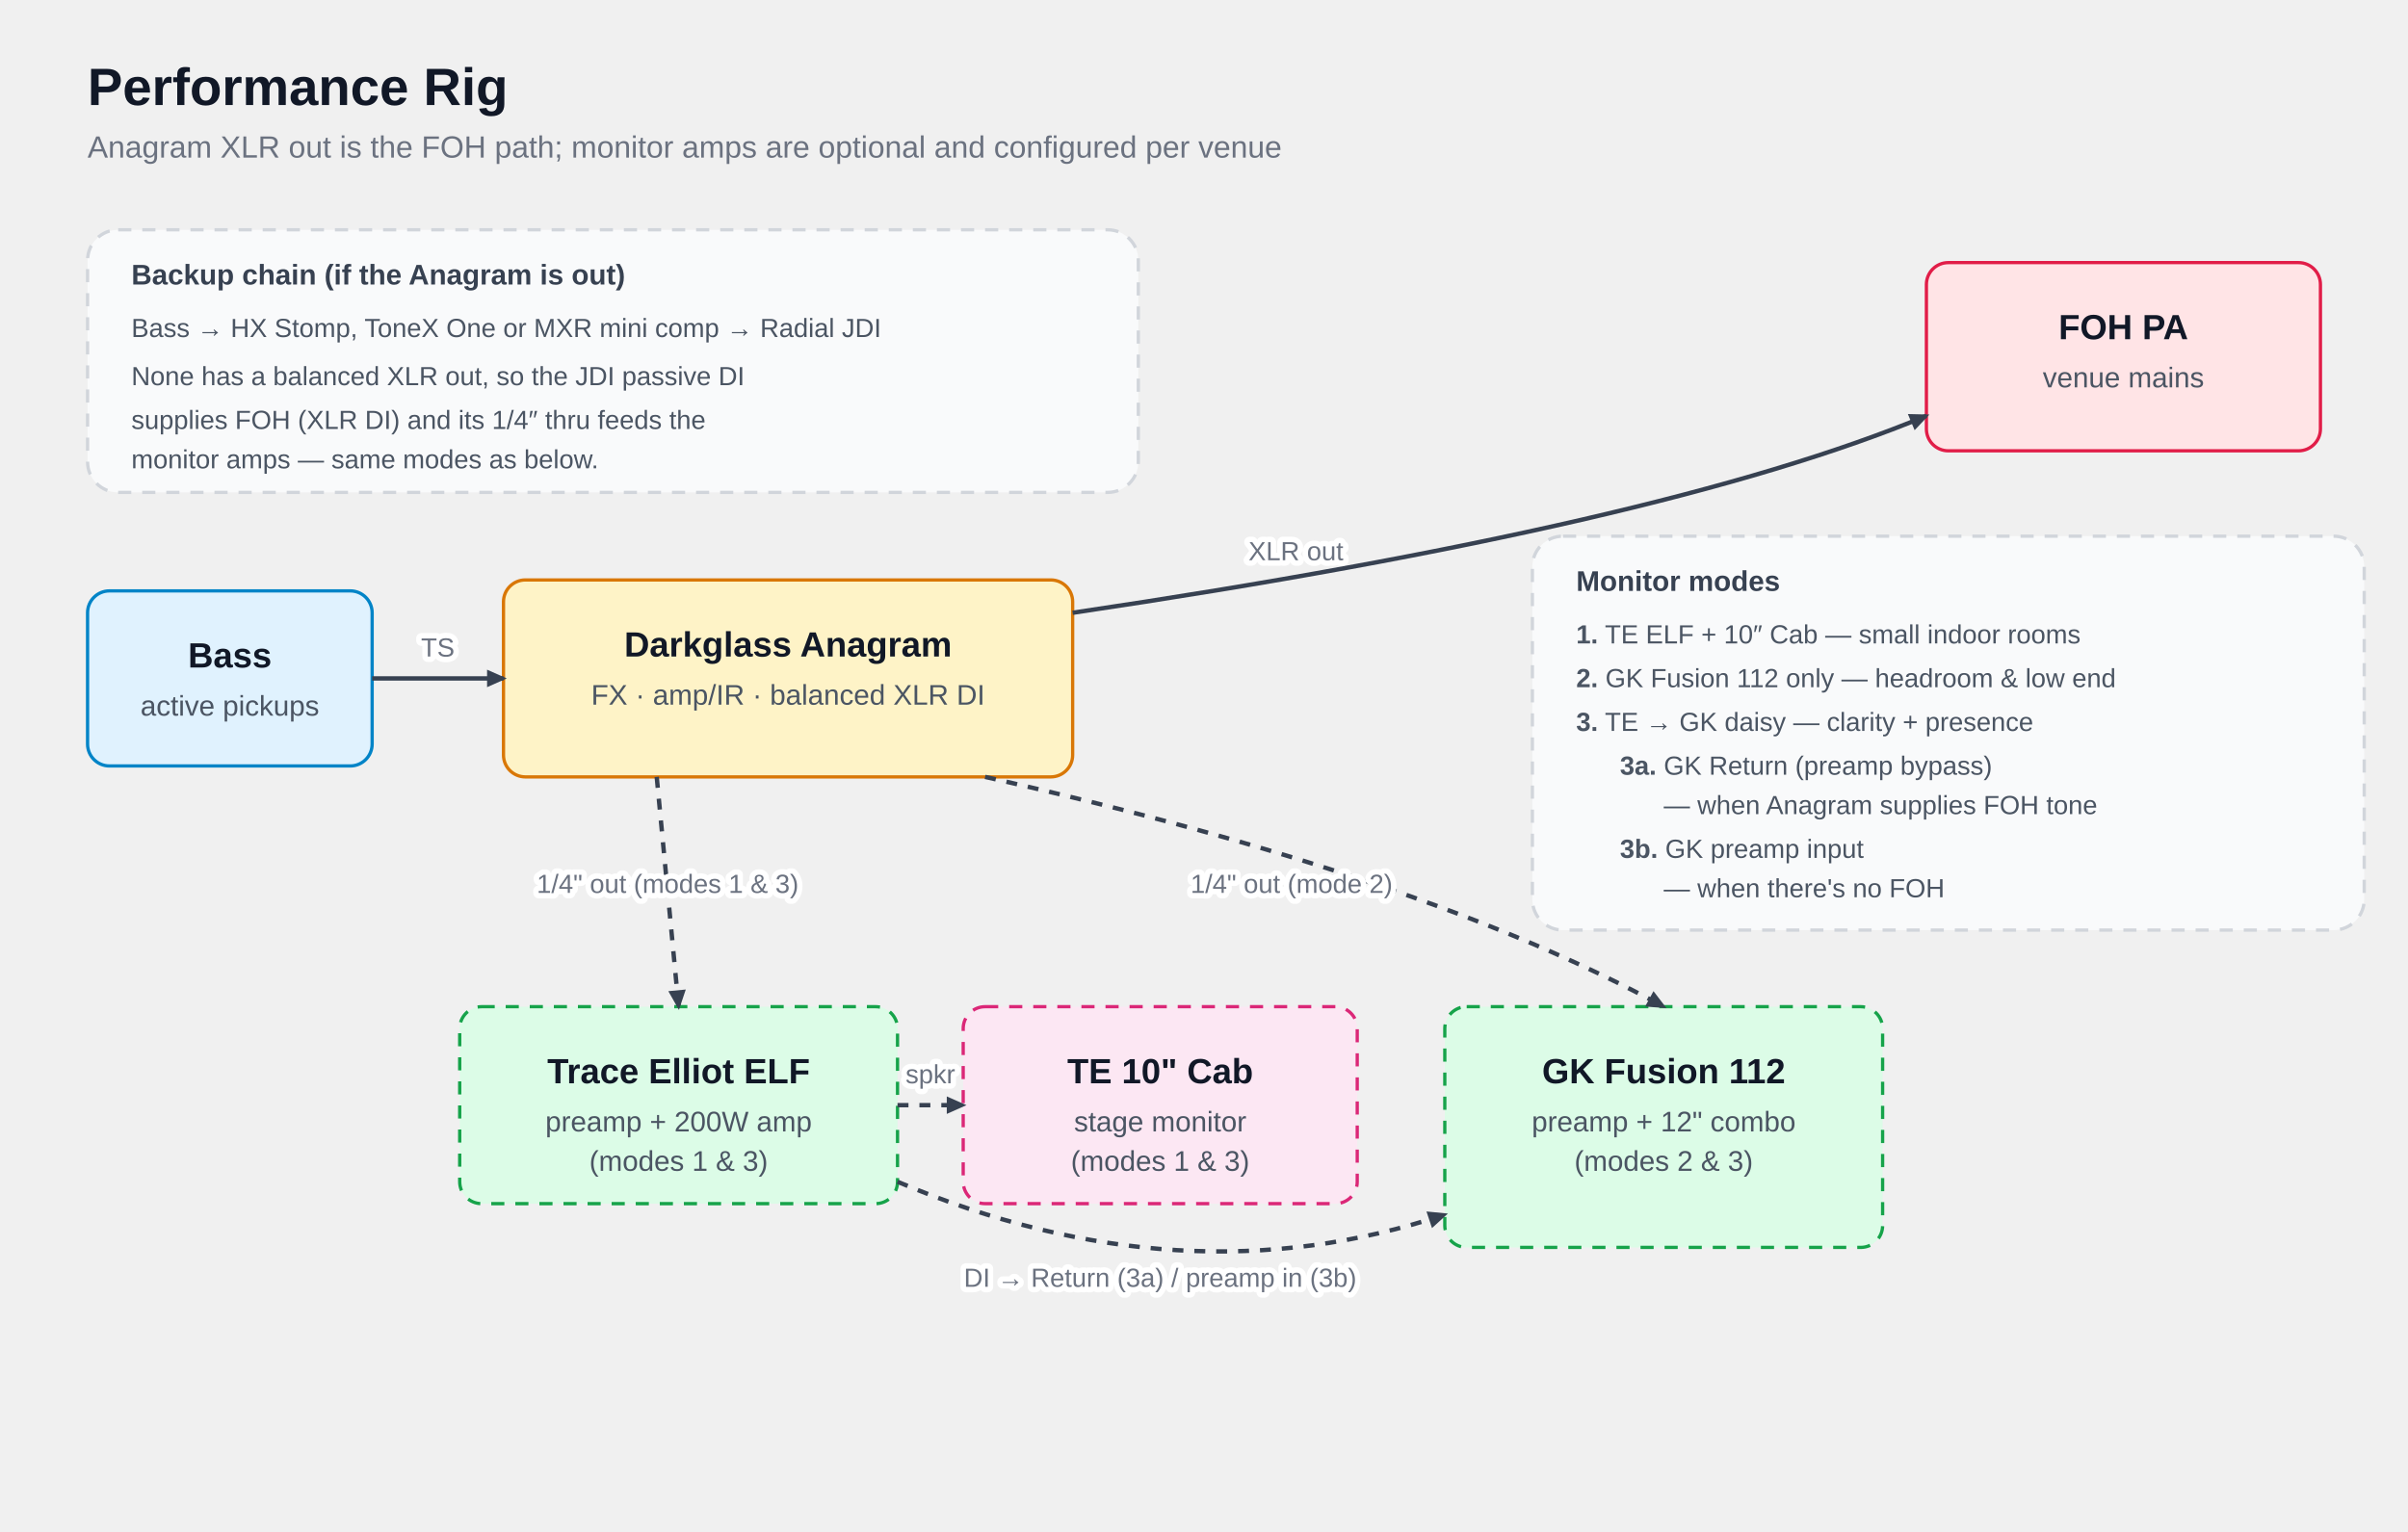
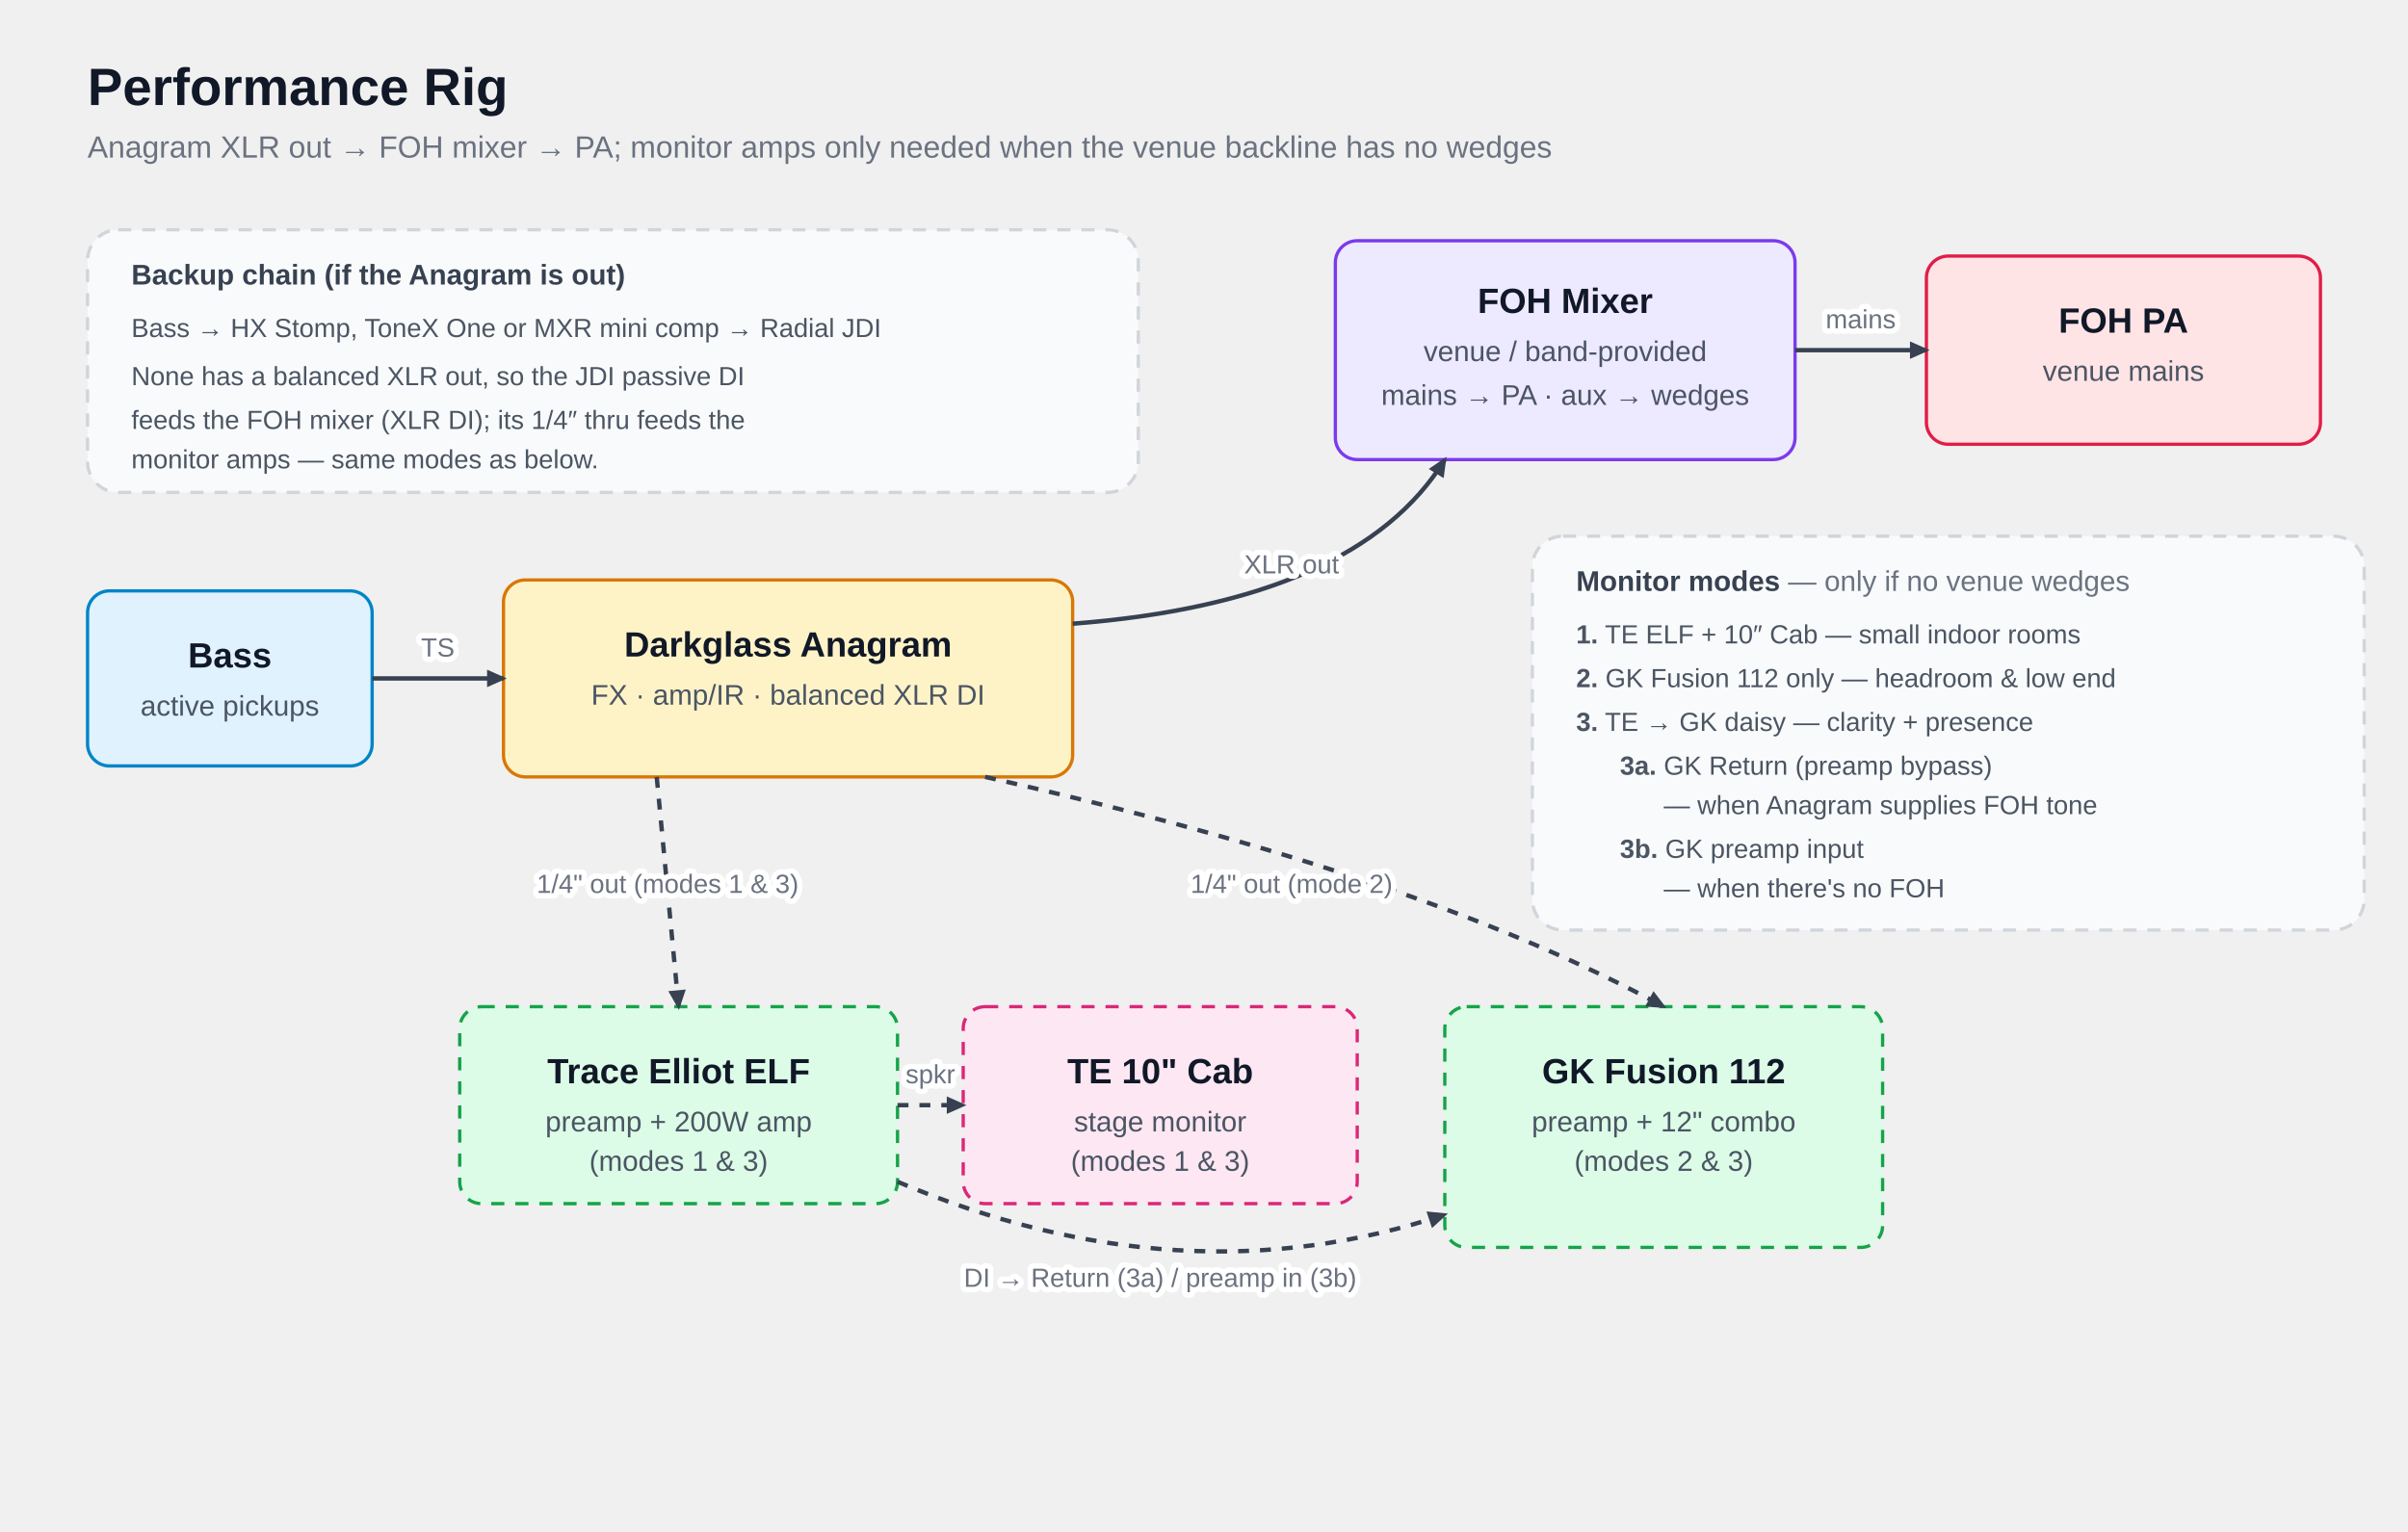
<svg xmlns="http://www.w3.org/2000/svg" viewBox="0 0 1100 700" width="1100" height="700">
  <defs>
    <marker id="arr" markerWidth="9" markerHeight="9" refX="7.5" refY="4" orient="auto" markerUnits="userSpaceOnUse">
      <path d="M0 0 L9 4 L0 8 z" fill="#374151" />
    </marker>
    <style>
      .title{font:600 24px ui-sans-serif,system-ui,'Segoe UI',Arial;fill:#111827;}
      .sub  {font:400 14px ui-sans-serif,system-ui,'Segoe UI',Arial;fill:#6b7280;}
      .l    {font:600 16px ui-sans-serif,system-ui,'Segoe UI',Arial;fill:#111827;text-anchor:middle;}
      .s    {font:400 13px ui-sans-serif,system-ui,'Segoe UI',Arial;fill:#4b5563;text-anchor:middle;}
      .p    {font:500 12px ui-sans-serif,system-ui,'Segoe UI',Arial;fill:#6b7280;text-anchor:middle;paint-order:stroke;stroke:#fff;stroke-width:5;stroke-linejoin:round;}
      .flow {stroke:#374151;stroke-width:2;fill:none;}
      .opt  {stroke-dasharray:5 5;}
      .panel{fill:#f9fafb;stroke:#d1d5db;stroke-width:1.5;stroke-dasharray:6 5;}
      .lh   {font:600 13px ui-sans-serif,system-ui,'Segoe UI',Arial;fill:#374151;}
      .lb   {font:400 12px ui-sans-serif,system-ui,'Segoe UI',Arial;fill:#4b5563;}
    </style>
  </defs>
  <text class="title" x="40" y="48">Performance Rig</text>
-   <text class="sub" x="40" y="72">Anagram XLR out is the FOH path; monitor amps are optional and configured per venue</text>
+   <text class="sub" x="40" y="72">Anagram XLR out → FOH mixer → PA; monitor amps only needed when the venue backline has no wedges</text>
  <rect x="40" y="270" width="130" height="80" rx="10" fill="#e0f2fe" stroke="#0284c7" stroke-width="1.5" />
  <text class="l" x="105" y="305">Bass</text>
  <text class="s" x="105" y="327">active pickups</text>
  <rect x="230" y="265" width="260" height="90" rx="10" fill="#fef3c7" stroke="#d97706" stroke-width="1.5" />
  <text class="l" x="360" y="300">Darkglass Anagram</text>
  <text class="s" x="360" y="322">FX · amp/IR · balanced XLR DI</text>
  <rect class="panel" x="40" y="105" width="480" height="120" rx="14" />
  <text class="lh" x="60" y="130">Backup chain (if the Anagram is out)</text>
  <text class="lb" x="60" y="154">Bass → HX Stomp, ToneX One or MXR mini comp → Radial JDI</text>
  <text class="lb" x="60" y="176">None has a balanced XLR out, so the JDI passive DI</text>
-   <text class="lb" x="60" y="196">supplies FOH (XLR DI) and its 1/4″ thru feeds the</text>
+   <text class="lb" x="60" y="196">feeds the FOH mixer (XLR DI); its 1/4″ thru feeds the</text>
  <text class="lb" x="60" y="214">monitor amps — same modes as below.</text>
-   <rect x="880" y="120" width="180" height="86" rx="10" fill="#ffe4e6" stroke="#e11d48" stroke-width="1.5" />
-   <text class="l" x="970" y="155">FOH PA</text>
-   <text class="s" x="970" y="177">venue mains</text>
+   <rect x="610" y="110" width="210" height="100" rx="10" fill="#ede9fe" stroke="#7c3aed" stroke-width="1.5" />
+   <text class="l" x="715" y="143">FOH Mixer</text>
+   <text class="s" x="715" y="165">venue / band-provided</text>
+   <text class="s" x="715" y="185">mains → PA · aux → wedges</text>
+   <rect x="880" y="117" width="180" height="86" rx="10" fill="#ffe4e6" stroke="#e11d48" stroke-width="1.5" />
+   <text class="l" x="970" y="152">FOH PA</text>
+   <text class="s" x="970" y="174">venue mains</text>
  <rect x="210" y="460" width="200" height="90" rx="10" fill="#dcfce7" stroke="#16a34a" stroke-width="1.5" stroke-dasharray="6 5" />
  <text class="l" x="310" y="495">Trace Elliot ELF</text>
  <text class="s" x="310" y="517">preamp + 200W amp</text>
  <text class="s" x="310" y="535">(modes 1 &amp; 3)</text>
  <rect x="440" y="460" width="180" height="90" rx="10" fill="#fce7f3" stroke="#db2777" stroke-width="1.5" stroke-dasharray="6 5" />
  <text class="l" x="530" y="495">TE 10" Cab</text>
  <text class="s" x="530" y="517">stage monitor</text>
  <text class="s" x="530" y="535">(modes 1 &amp; 3)</text>
  <rect x="660" y="460" width="200" height="110" rx="10" fill="#dcfce7" stroke="#16a34a" stroke-width="1.5" stroke-dasharray="6 5" />
  <text class="l" x="760" y="495">GK Fusion 112</text>
  <text class="s" x="760" y="517">preamp + 12" combo</text>
  <text class="s" x="760" y="535">(modes 2 &amp; 3)</text>
  <line class="flow" x1="170" y1="310" x2="230" y2="310" marker-end="url(#arr)" />
  <text class="p" x="200" y="300">TS</text>
-   <path class="flow" d="M490 280 Q760 240 880 190" marker-end="url(#arr)" />
-   <text class="p" x="592" y="256">XLR out</text>
+   <path class="flow" d="M490 285 Q620 275 660 210" marker-end="url(#arr)" />
+   <text class="p" x="590" y="262">XLR out</text>
+   <line class="flow" x1="820" y1="160" x2="880" y2="160" marker-end="url(#arr)" />
+   <text class="p" x="850" y="150">mains</text>
  <path class="flow opt" d="M300 355 L310 460" marker-end="url(#arr)" />
  <text class="p" x="305" y="408">1/4" out (modes 1 &amp; 3)</text>
  <path class="flow opt" d="M450 355 Q650 400 760 460" marker-end="url(#arr)" />
  <text class="p" x="590" y="408">1/4" out (mode 2)</text>
  <line class="flow opt" x1="410" y1="505" x2="440" y2="505" marker-end="url(#arr)" />
  <text class="p" x="425" y="495">spkr</text>
  <path class="flow opt" d="M410 540 Q540 595 660 555" marker-end="url(#arr)" />
  <text class="p" x="530" y="588">DI → Return (3a) / preamp in (3b)</text>
  <rect class="panel" x="700" y="245" width="380" height="180" rx="14" />
-   <text class="lh" x="720" y="270">Monitor modes</text>
+   <text class="lh" x="720" y="270">Monitor modes <tspan font-weight="400" fill="#6b7280">— only if no venue wedges</tspan>
+   </text>
  <text class="lb" x="720" y="294">
    <tspan font-weight="600">1.</tspan> TE ELF + 10″ Cab — small indoor rooms</text>
  <text class="lb" x="720" y="314">
    <tspan font-weight="600">2.</tspan> GK Fusion 112 only — headroom &amp; low end</text>
  <text class="lb" x="720" y="334">
    <tspan font-weight="600">3.</tspan> TE → GK daisy — clarity + presence</text>
  <text class="lb" x="740" y="354">
    <tspan font-weight="600">3a.</tspan> GK Return (preamp bypass)</text>
  <text class="lb" x="760" y="372">— when Anagram supplies FOH tone</text>
  <text class="lb" x="740" y="392">
    <tspan font-weight="600">3b.</tspan> GK preamp input</text>
  <text class="lb" x="760" y="410">— when there's no FOH</text>
</svg>
